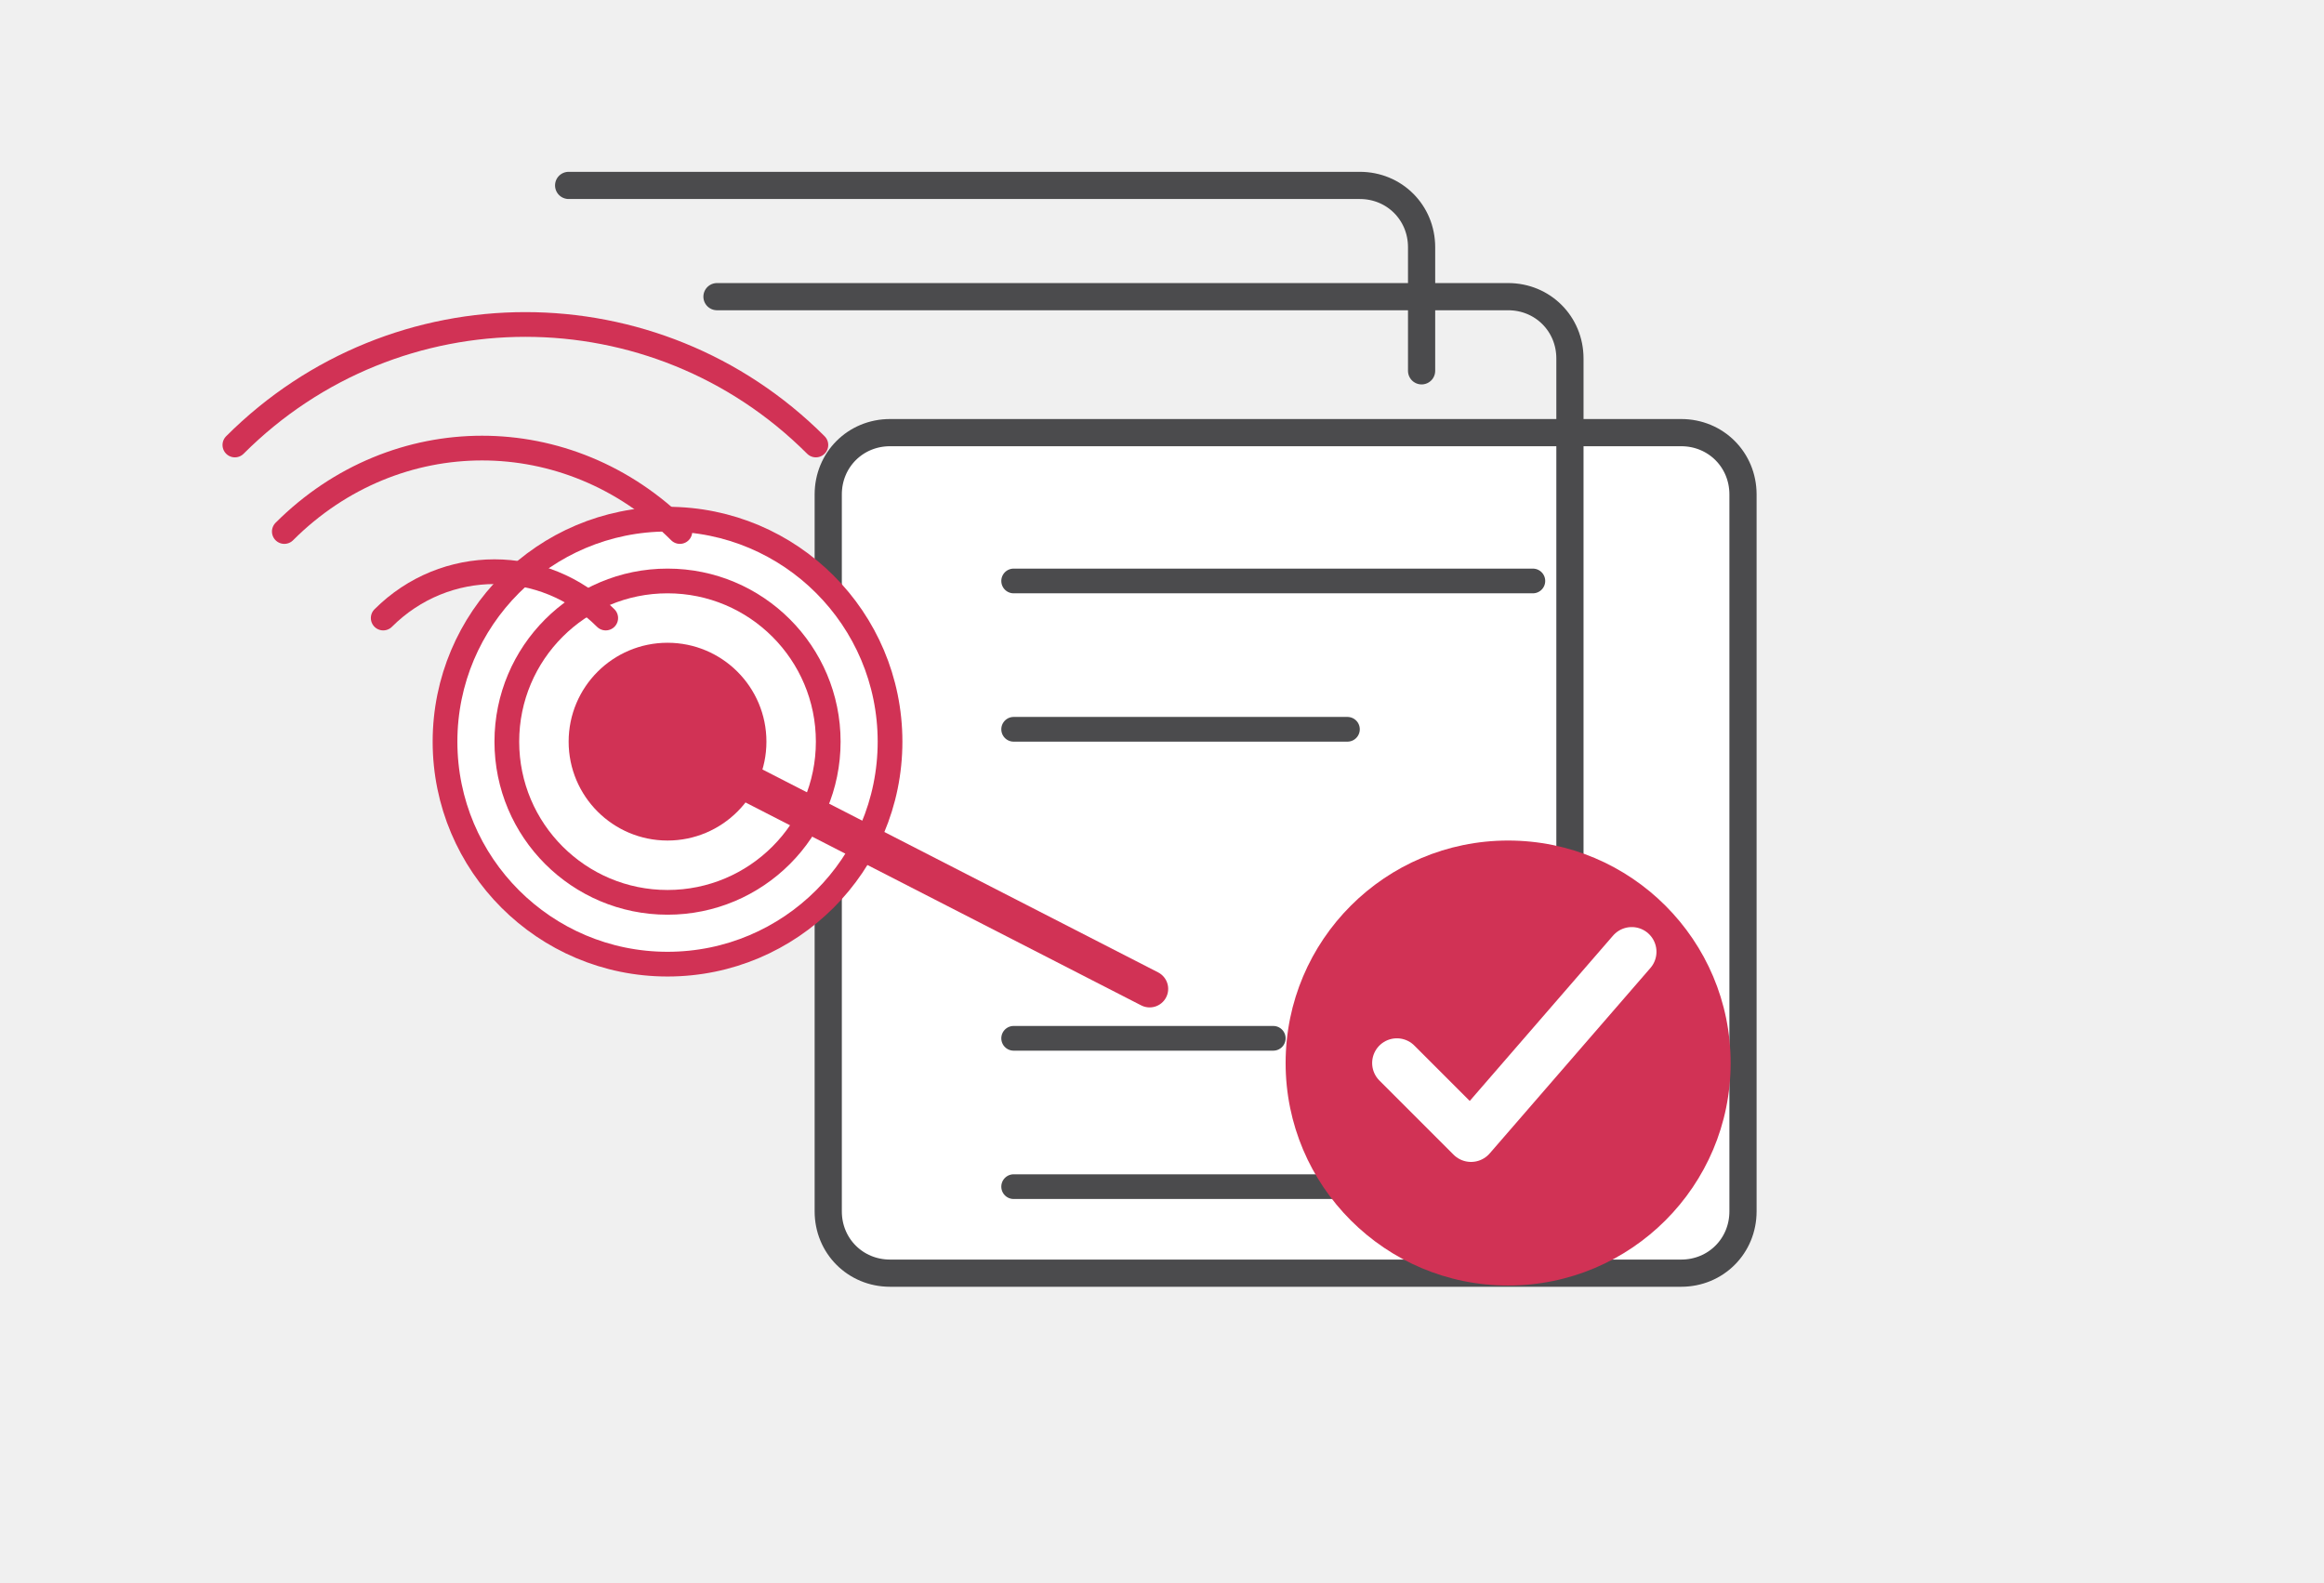
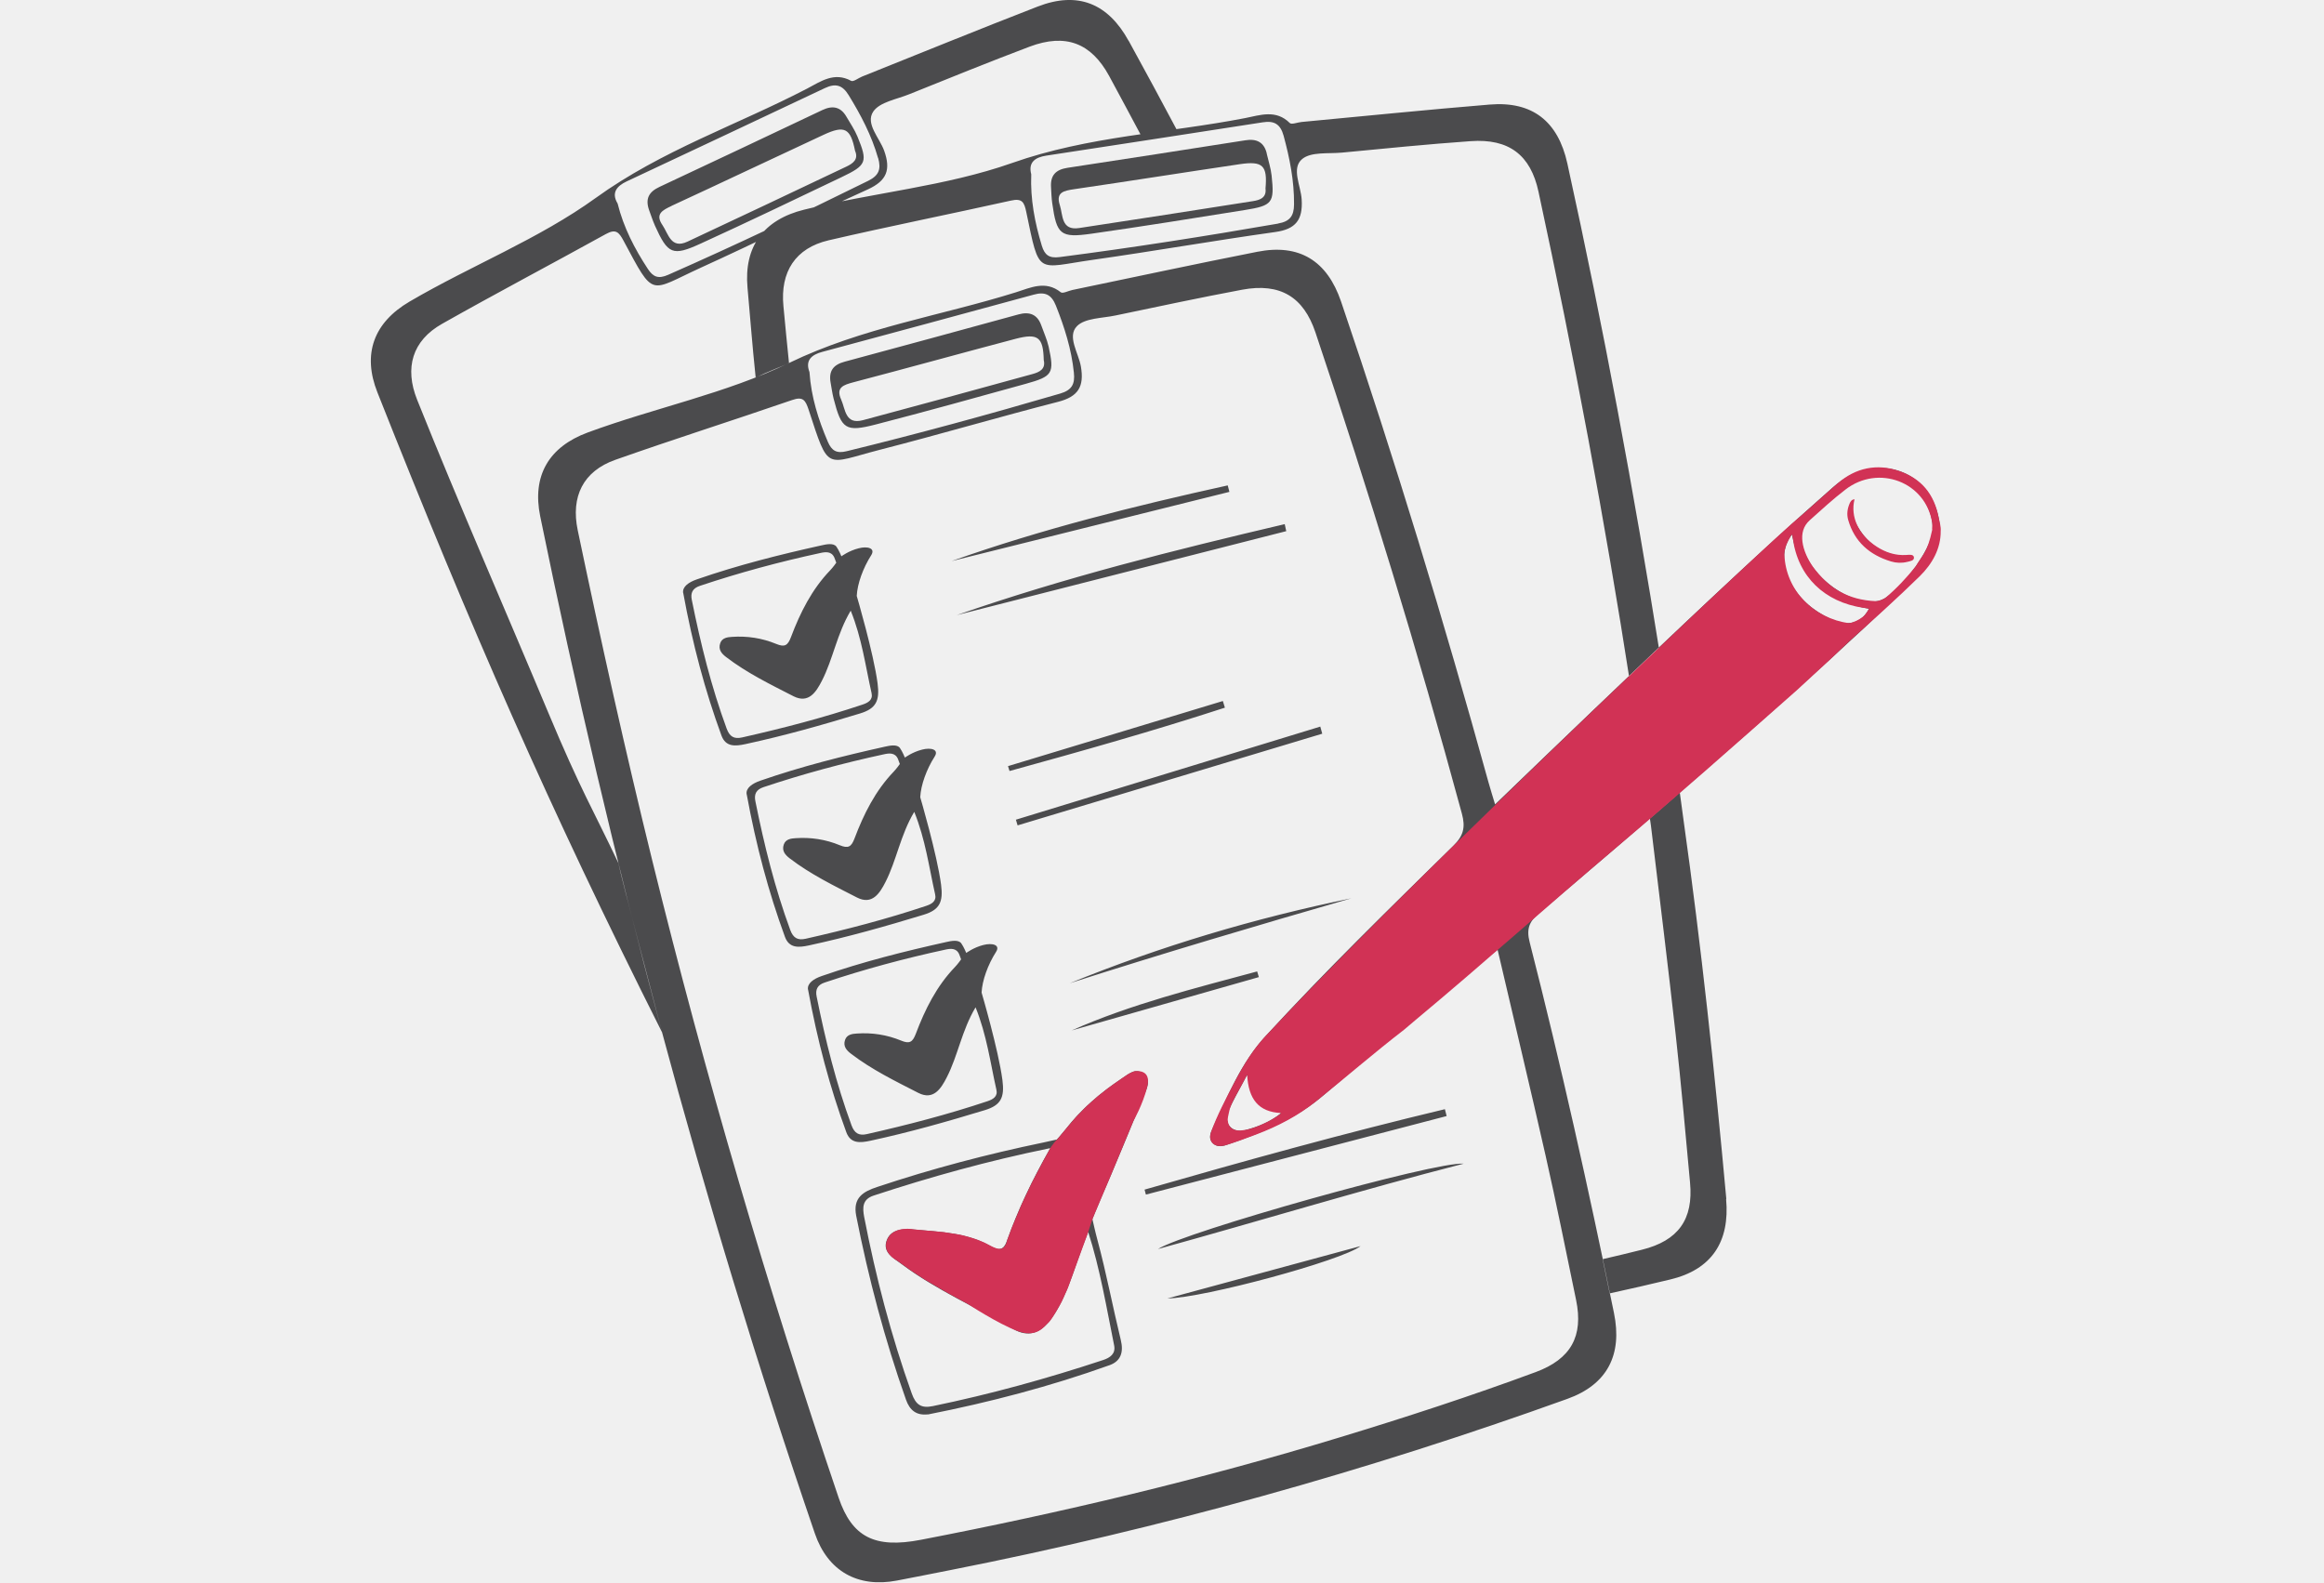
<svg xmlns="http://www.w3.org/2000/svg" width="188" height="128" viewBox="0 0 188 128" fill="none">
-   <g stroke-linecap="round" stroke-linejoin="round">
-     <path d="M72 35h64c2.8 0 5 2.2 5 5v58c0 2.8-2.2 5-5 5H72c-2.8 0-5-2.2-5-5V40c0-2.8 2.2-5 5-5Z" fill="#fff" stroke="#4B4B4D" stroke-width="2.2" />
-     <path d="M82 47h42M82 59h27M82 84h21M82 96h28" stroke="#4B4B4D" stroke-width="2" />
-     <path d="M58 24h64c2.8 0 5 2.2 5 5v58" stroke="#4B4B4D" stroke-width="2.2" />
-     <path d="M46 15h64c2.8 0 5 2.2 5 5v10" stroke="#4B4B4D" stroke-width="2.2" />
-     <circle cx="122" cy="86" r="18" fill="#D13255" />
-     <path d="m113 86 6 6 13-15" stroke="white" stroke-width="4" />
-     <circle cx="54" cy="60" r="18" fill="white" stroke="#D13255" stroke-width="2" />
-     <circle cx="54" cy="60" r="13" fill="white" stroke="#D13255" stroke-width="2" />
-     <circle cx="54" cy="60" r="8" fill="#D13255" />
-     <path d="M23 43c9-9 23-9 32 0M19 36c13-13 34-13 47 0M31 50c5-5 13-5 18 0" stroke="#D13255" stroke-width="2" />
-     <path d="m54 60 39 20" stroke="#D13255" stroke-width="3" />
+   <g clip-path="url(#clip0_6883_10539)">
+     <path d="M102.48 12.434C102.265 11.499 101.648 11.204 100.752 11.348C95.953 12.096 91.162 12.85 86.356 13.576C85.416 13.72 84.964 14.173 85.022 15.136C85.05 15.574 85.058 16.02 85.122 16.451C85.481 18.981 85.775 19.261 88.278 18.909C92.424 18.32 96.57 17.651 100.709 16.99C102.939 16.631 103.104 16.415 102.868 14.209C102.803 13.605 102.609 13.023 102.473 12.434H102.48ZM102.373 15.251C102.466 15.998 101.921 16.185 101.361 16.271C96.677 17.012 91.987 17.737 87.296 18.449C85.832 18.672 85.997 17.407 85.732 16.587C85.395 15.545 86.076 15.43 86.88 15.308C91.355 14.654 95.824 13.943 100.3 13.281C102.15 13.008 102.538 13.389 102.373 15.251Z" fill="#4B4B4D" />
+     <path d="M154.49 45.041C152.338 45.069 150.272 43.92 149.655 41.296C150.667 43.905 152.13 44.94 154.49 45.041Z" fill="#4B4B4D" />
+     <path d="M91.305 3.313C89.627 0.259 87.174 -0.726 83.939 0.532C79.19 2.371 74.478 4.298 69.751 6.188C69.443 6.31 69.034 6.641 68.855 6.54C67.47 5.785 66.373 6.605 65.283 7.172C59.602 10.126 53.534 12.16 48.204 16.005C43.592 19.34 38.112 21.482 33.142 24.392C30.215 26.103 29.304 28.654 30.531 31.745C38.048 50.725 44.396 65.308 53.555 83.512C53.154 81.888 50.234 70.964 50.026 69.828C47.989 65.523 46.978 63.928 44.345 57.632C40.816 49.195 37.144 40.829 33.744 32.341C32.711 29.761 33.35 27.562 35.752 26.203C40.135 23.724 44.589 21.381 48.993 18.945C49.797 18.499 50.055 18.751 50.442 19.477C52.96 24.17 52.465 23.587 56.682 21.661C61.216 19.599 65.67 17.378 70.203 15.322C71.731 14.625 72.082 13.741 71.523 12.189C71.143 11.14 69.988 10.004 70.641 9.027C71.164 8.25 72.549 8.035 73.567 7.618C76.802 6.317 80.037 5.002 83.293 3.773C86.205 2.681 88.264 3.471 89.72 6.137C90.602 7.755 91.463 9.386 92.338 11.017C92.711 10.881 93.127 10.809 93.6 10.809C93.651 10.809 93.701 10.816 93.751 10.823C94.117 10.701 94.519 10.629 94.97 10.629C95.078 10.629 95.171 10.636 95.272 10.644C93.966 8.193 92.654 5.749 91.312 3.313H91.305ZM71.035 12.771C71.293 13.677 71.107 14.194 70.239 14.625C64.888 17.27 59.508 19.829 54.043 22.236C53.268 22.574 52.845 22.423 52.407 21.755C51.339 20.123 50.449 18.42 49.962 16.465C49.438 15.595 49.89 15.056 50.693 14.676C56.037 12.16 61.388 9.659 66.724 7.129C67.585 6.72 68.144 6.871 68.647 7.69C69.636 9.3 70.504 10.945 71.028 12.778L71.035 12.771ZM139.649 96.981C138.717 86.768 137.626 76.57 136.199 66.415C136.199 66.415 134.664 55.045 134.657 55.045C134.521 54.283 134.413 53.758 134.327 53.227C132.19 39.816 129.708 26.477 126.789 13.217C126.035 9.81 123.962 8.171 120.505 8.459C115.434 8.876 110.37 9.393 105.299 9.867C104.969 9.896 104.481 10.098 104.338 9.954C103.226 8.84 101.942 9.314 100.737 9.551C94.454 10.773 88.056 11.003 81.866 13.188C76.501 15.078 70.641 15.581 65.053 16.961C61.761 17.773 60.168 19.958 60.47 23.271C60.735 26.189 60.828 27.634 61.13 30.544C61.933 30.142 63.288 29.625 63.827 29.373C63.59 27.03 63.597 27.102 63.375 24.759C63.109 21.992 64.343 20.066 67.033 19.441C71.932 18.305 76.874 17.32 81.78 16.228C82.676 16.027 82.856 16.343 83.021 17.155C84.111 22.373 83.802 21.669 88.393 21.022C93.321 20.325 98.227 19.462 103.154 18.772C104.819 18.542 105.4 17.788 105.299 16.142C105.235 15.028 104.438 13.605 105.342 12.864C106.059 12.268 107.451 12.448 108.548 12.347C112.02 12.016 115.492 11.664 118.963 11.42C122.069 11.197 123.819 12.541 124.457 15.509C127.319 28.776 129.83 42.108 131.91 55.526C132.089 56.662 133.552 66.788 133.552 66.788C134.255 72.653 134.944 78.201 135.561 83.757C135.998 87.724 136.35 91.698 136.716 95.673C136.995 98.641 135.776 100.373 132.814 101.106C131.465 101.437 130.992 101.559 129.643 101.868C129.643 101.868 130.131 104.197 130.217 104.635C132.154 104.211 133.172 103.974 135.102 103.514C138.466 102.716 139.943 100.459 139.635 97.017L139.649 96.981ZM103.391 18.089C97.517 19.11 91.628 20.037 85.71 20.799C84.871 20.907 84.505 20.634 84.276 19.872C83.709 18.003 83.343 16.113 83.422 14.101C83.164 13.116 83.752 12.728 84.635 12.591C90.473 11.693 96.312 10.809 102.143 9.896C103.083 9.745 103.578 10.047 103.836 10.974C104.331 12.8 104.697 14.625 104.682 16.53C104.675 17.471 104.345 17.917 103.391 18.082V18.089ZM52.974 18.24C54.029 20.569 54.394 20.756 56.697 19.699C60.505 17.96 64.293 16.142 68.08 14.331C70.117 13.36 70.21 13.102 69.364 11.046C69.134 10.486 68.783 9.982 68.482 9.458C68.008 8.624 67.341 8.516 66.523 8.904C62.134 10.982 57.744 13.066 53.347 15.121C52.486 15.524 52.185 16.084 52.508 16.997C52.659 17.407 52.795 17.831 52.974 18.233V18.24ZM54.33 16.652C58.44 14.755 62.528 12.807 66.631 10.902C68.331 10.112 68.804 10.371 69.17 12.203C69.471 12.886 68.998 13.224 68.489 13.468C64.2 15.509 59.91 17.536 55.614 19.548C54.272 20.174 54.072 18.916 53.591 18.212C52.974 17.313 53.591 17.004 54.33 16.659V16.652ZM120.943 65.078C123.69 62.433 126.315 59.903 128.948 57.388C135.324 51.3 141.693 45.213 148.307 39.392C151.62 36.474 156.132 37.911 156.864 42.065C157.201 43.991 156.333 45.493 154.992 46.801C149.124 52.537 142.949 57.941 136.773 63.339C132.72 66.875 128.646 70.382 124.536 73.846C123.719 74.536 123.46 75.125 123.74 76.218C126.279 86.15 128.503 96.162 130.561 106.216C131.257 109.601 130.031 112.009 126.781 113.173C110.514 119.03 93.909 123.659 76.945 127.008C75.482 127.295 74.019 127.59 72.549 127.87C69.371 128.474 66.954 127.094 65.914 124.047C56.69 97.11 49.409 69.656 43.7 41.77C43.033 38.508 44.374 36.157 47.552 34.986C52.946 32.995 58.719 31.838 63.841 29.359C69.751 26.498 76.085 25.557 82.189 23.645C83.358 23.278 84.584 22.66 85.811 23.645C85.976 23.774 86.435 23.523 86.758 23.458C91.743 22.423 96.721 21.352 101.713 20.368C105.113 19.699 107.358 21.093 108.484 24.392C112.859 37.243 116.804 50.23 120.419 63.317C120.563 63.834 120.728 64.352 120.95 65.092L120.943 65.078ZM121.151 76.836C120.591 77.26 120.276 77.483 119.989 77.727C115.7 81.328 111.382 84.892 107.142 88.543C104.862 90.513 102.172 91.612 99.389 92.568C98.973 92.712 98.521 92.863 98.134 92.51C97.732 92.137 97.904 91.691 98.091 91.281C99.31 88.673 100.379 85.999 102.373 83.829C107.243 78.51 112.414 73.487 117.557 68.434C118.389 67.615 118.561 66.939 118.26 65.825C114.71 52.723 110.729 39.758 106.411 26.886C105.443 24.012 103.556 22.869 100.493 23.436C97.072 24.076 93.658 24.809 90.244 25.521C89.168 25.751 87.769 25.722 87.116 26.39C86.306 27.231 87.253 28.554 87.439 29.653C87.719 31.277 87.224 32.09 85.596 32.507C80.776 33.743 75.999 35.151 71.178 36.387C66.688 37.544 67.076 38.206 65.412 33.139C65.153 32.355 64.945 32.061 64.078 32.363C59.322 34.001 54.523 35.525 49.775 37.2C47.172 38.12 46.167 40.175 46.734 42.892C48.606 51.839 50.586 60.766 52.773 69.649C57.056 87.034 62.091 104.197 67.836 121.151C68.919 124.349 70.748 125.29 74.485 124.572C85.897 122.372 97.194 119.684 108.326 116.299C113.67 114.675 118.985 112.943 124.228 111.003C127.09 109.946 128.101 108.092 127.499 105.174C126.688 101.264 125.906 97.355 125.024 93.459C123.79 88.004 122.485 82.571 121.144 76.814L121.151 76.836ZM156.347 42.798C156.333 40.053 153.629 37.803 151.047 38.515C148.873 39.111 147.475 40.85 146.011 42.41C145.545 42.913 145.674 43.654 145.861 44.322C146.542 46.758 149.727 49.022 151.929 48.62C153.363 48.361 156.362 44.415 156.354 42.791L156.347 42.798ZM65.483 30.106C65.62 32.118 66.201 33.951 66.968 35.741C67.284 36.474 67.678 36.704 68.496 36.502C74.291 35.087 80.044 33.513 85.768 31.838C86.693 31.565 86.973 31.091 86.872 30.149C86.679 28.252 86.112 26.477 85.416 24.723C85.058 23.825 84.534 23.58 83.616 23.839C77.921 25.398 72.211 26.929 66.516 28.467C65.656 28.697 65.118 29.15 65.483 30.099V30.106ZM144.964 43.244C143.58 44.976 144.527 47.8 146.93 49.417C148.974 50.79 150.38 50.747 151.197 49.252C147.805 48.663 145.617 46.78 144.964 43.251V43.244ZM103.628 90.06C102.351 89.463 101.333 88.694 100.881 86.962C100.242 88.191 99.733 89.025 99.36 89.923C98.958 90.872 99.683 91.706 100.701 91.433C101.691 91.174 102.667 90.822 103.635 90.053L103.628 90.06ZM75.059 114.424C74.126 114.524 73.596 114.093 73.294 113.245C71.573 108.387 70.26 103.42 69.263 98.361C68.977 96.895 69.823 96.399 70.985 96.018C75.396 94.544 79.886 93.366 84.427 92.424C84.807 92.345 85.495 92.187 85.495 92.187C85.495 92.187 85.947 91.684 86.184 91.382C87.446 89.743 89.003 88.414 90.717 87.271C91.255 86.919 91.857 86.344 92.51 86.869C93.156 87.386 92.761 88.098 92.51 88.701C91.348 91.511 90.201 94.336 88.988 97.124C88.759 97.642 88.371 98.627 88.371 98.627C88.371 98.627 88.615 99.726 88.78 100.323C89.498 102.989 90.014 105.72 90.667 108.408C90.903 109.378 90.681 110.111 89.763 110.442C84.972 112.16 80.058 113.446 75.066 114.431L75.059 114.424ZM84.965 92.884C79.872 93.926 75.245 95.22 70.676 96.722C69.751 97.024 69.766 97.7 69.909 98.461C70.849 103.313 72.09 108.07 73.754 112.727C74.084 113.655 74.528 113.949 75.461 113.755C80.123 112.792 84.706 111.527 89.225 110.032C89.799 109.845 90.265 109.522 90.129 108.846C89.534 105.907 88.988 102.623 88.027 99.662C87.676 100.553 87.403 101.329 87.188 101.94C86.593 103.607 86.069 105.303 84.993 106.755C84.183 107.855 83.164 108.221 81.966 107.517C78.961 105.749 75.74 104.369 72.929 102.263C72.283 101.775 71.351 101.315 71.738 100.323C72.09 99.41 73.122 99.396 73.911 99.468C76.049 99.662 78.244 99.712 80.18 100.84C80.811 101.207 81.199 101.113 81.443 100.416C82.332 97.908 83.465 95.515 84.957 92.891L84.965 92.884ZM55.262 47.966C55.191 47.462 55.714 47.096 56.388 46.866C59.681 45.723 63.052 44.875 66.452 44.121C66.832 44.034 67.434 43.905 67.664 44.228C67.872 44.523 68.066 45.005 68.066 45.005C68.066 45.005 68.661 44.559 69.457 44.358C70.174 44.171 70.841 44.343 70.476 44.918C69.816 45.953 69.357 47.218 69.306 48.21C69.306 48.21 70.669 52.838 70.992 55.282C71.178 56.698 70.87 57.323 69.579 57.718C66.516 58.653 63.439 59.522 60.305 60.198C59.473 60.377 58.705 60.442 58.361 59.501C57.027 55.857 56.03 52.12 55.27 47.973L55.262 47.966ZM68.819 49.403C67.7 51.279 67.398 53.298 66.488 55.074C66.021 55.986 65.412 56.949 64.185 56.324C62.32 55.368 60.427 54.448 58.748 53.162C58.368 52.874 58.088 52.544 58.261 52.041C58.411 51.588 58.87 51.545 59.222 51.523C60.448 51.437 61.653 51.624 62.786 52.091C63.475 52.378 63.726 52.227 63.984 51.545C64.73 49.568 65.67 47.685 67.155 46.14C67.391 45.896 67.65 45.522 67.65 45.522C67.628 45.457 67.528 45.191 67.499 45.12C67.269 44.581 66.775 44.645 66.359 44.739C63.066 45.45 59.81 46.327 56.611 47.398C56.03 47.592 55.843 47.966 55.965 48.541C56.675 52.069 57.536 55.555 58.784 58.947C59.028 59.608 59.394 59.803 60.032 59.659C63.317 58.919 66.581 58.071 69.78 57C70.232 56.849 70.633 56.619 70.504 56.065C70.009 53.873 69.722 51.631 68.819 49.403ZM60.398 64.251C60.326 63.748 60.85 63.382 61.524 63.152C64.816 62.009 68.188 61.161 71.587 60.406C71.968 60.32 72.57 60.191 72.8 60.514C73.008 60.809 73.201 61.29 73.201 61.29C73.201 61.29 73.797 60.845 74.593 60.644C75.31 60.457 75.977 60.629 75.611 61.204C74.951 62.239 74.492 63.504 74.442 64.496C74.442 64.496 75.805 69.124 76.128 71.568C76.314 72.984 76.006 73.609 74.715 74.004C71.652 74.938 68.575 75.808 65.44 76.484C64.608 76.663 63.841 76.728 63.496 75.786C62.162 72.143 61.165 68.405 60.405 64.258L60.398 64.251ZM73.954 65.689C72.835 67.564 72.534 69.584 71.63 71.359C71.164 72.272 70.555 73.235 69.328 72.61C67.463 71.654 65.57 70.734 63.891 69.448C63.511 69.16 63.231 68.829 63.403 68.326C63.554 67.874 64.013 67.83 64.364 67.809C65.591 67.723 66.796 67.909 67.929 68.377C68.618 68.664 68.869 68.513 69.127 67.83C69.873 65.854 70.813 63.971 72.297 62.426C72.534 62.181 72.792 61.808 72.792 61.808C72.771 61.743 72.67 61.477 72.642 61.405C72.412 60.866 71.917 60.931 71.501 61.024C68.209 61.736 64.953 62.613 61.754 63.684C61.173 63.878 60.986 64.251 61.108 64.826C61.818 68.355 62.679 71.841 63.927 75.233C64.171 75.894 64.537 76.088 65.175 75.945C68.46 75.204 71.724 74.356 74.923 73.285C75.375 73.134 75.776 72.904 75.647 72.351C75.152 70.159 74.865 67.917 73.962 65.689H73.954ZM65.362 80.055C65.29 79.552 65.813 79.186 66.488 78.956C69.78 77.813 73.151 76.965 76.551 76.21C76.931 76.124 77.534 75.995 77.763 76.318C77.971 76.613 78.165 77.094 78.165 77.094C78.165 77.094 78.76 76.649 79.556 76.448C80.273 76.268 80.941 76.433 80.575 77.008C79.915 78.043 79.456 79.308 79.406 80.3C79.406 80.3 80.768 84.928 81.091 87.372C81.278 88.788 80.969 89.413 79.678 89.808C76.615 90.743 73.538 91.612 70.404 92.288C69.572 92.467 68.804 92.532 68.46 91.591C67.126 87.947 66.129 84.21 65.369 80.063L65.362 80.055ZM78.918 81.493C77.799 83.369 77.498 85.388 76.587 87.163C76.121 88.076 75.511 89.039 74.284 88.414C72.419 87.458 70.526 86.538 68.847 85.252C68.467 84.964 68.188 84.634 68.36 84.13C68.51 83.678 68.969 83.635 69.321 83.613C70.547 83.527 71.752 83.714 72.886 84.181C73.574 84.468 73.825 84.317 74.084 83.635C74.829 81.658 75.769 79.775 77.254 78.23C77.49 77.986 77.749 77.612 77.749 77.612C77.727 77.547 77.627 77.281 77.598 77.209C77.369 76.67 76.874 76.735 76.458 76.829C73.165 77.54 69.909 78.417 66.71 79.488C66.129 79.682 65.942 80.055 66.064 80.63C66.775 84.159 67.635 87.645 68.883 91.037C69.127 91.698 69.493 91.892 70.131 91.749C73.416 91.008 76.68 90.16 79.879 89.09C80.331 88.939 80.733 88.709 80.603 88.155C80.109 85.963 79.822 83.721 78.918 81.493ZM103.929 42.403C94.992 44.502 86.091 46.73 77.397 49.762C86.284 47.498 95.164 45.235 104.051 42.971C104.008 42.784 103.972 42.597 103.929 42.41V42.403ZM116.876 89.736C108.72 91.684 100.644 93.926 92.589 96.24C92.625 96.377 92.661 96.507 92.697 96.643C100.809 94.53 108.914 92.41 117.026 90.29C116.976 90.103 116.933 89.916 116.883 89.729L116.876 89.736ZM106.805 58.782C98.593 61.297 90.387 63.806 82.181 66.314C82.225 66.465 82.275 66.623 82.318 66.774C90.538 64.302 98.75 61.829 106.963 59.357L106.805 58.782ZM93.672 101.049C101.928 98.77 110.112 96.269 118.404 94.142C116.144 93.933 95.802 99.669 93.672 101.049ZM99.453 39.794C99.41 39.622 99.36 39.442 99.317 39.269C91.75 40.937 84.24 42.813 76.974 45.393L99.446 39.794H99.453ZM109.316 72.674C101.519 74.277 93.916 76.534 86.535 79.545C94.081 77.123 101.691 74.874 109.316 72.674ZM98.923 56.712C93.127 58.466 87.339 60.227 81.543 61.98C81.586 62.117 81.622 62.246 81.665 62.376C87.504 60.766 93.328 59.127 99.088 57.251C99.037 57.072 98.98 56.892 98.923 56.712ZM101.835 79.049C101.792 78.898 101.741 78.74 101.698 78.589C96.613 79.962 91.492 81.234 86.693 83.362C91.743 81.924 96.785 80.487 101.835 79.049ZM110.062 100.811C104.575 102.299 99.511 103.672 94.44 105.045C97.395 105.001 108.57 101.976 110.062 100.811ZM67.191 30.954C67.025 29.998 67.42 29.502 68.338 29.258C73.029 28 77.713 26.714 82.397 25.434C83.272 25.197 83.91 25.42 84.233 26.319C84.434 26.893 84.692 27.447 84.828 28.036C85.302 30.207 85.165 30.444 82.992 31.047C78.954 32.169 74.908 33.29 70.849 34.339C68.395 34.972 68.073 34.727 67.434 32.248C67.327 31.824 67.269 31.378 67.191 30.947V30.954ZM84.434 29.136C84.391 27.267 83.968 26.937 82.153 27.411C77.777 28.568 73.416 29.775 69.041 30.925C68.259 31.134 67.592 31.328 68.044 32.32C68.395 33.103 68.367 34.375 69.801 33.994C74.385 32.765 78.961 31.522 83.537 30.257C84.082 30.106 84.606 29.862 84.434 29.129V29.136Z" fill="#4B4B4D" />
+     <path d="M81.428 100.452L81.866 99.281L82.655 97.405L83.48 95.666L84.419 93.876L85.029 92.777L85.302 92.41L85.617 92.065L86.27 91.275L87.052 90.355L87.92 89.471L88.787 88.702L89.641 88.026L90.387 87.494L90.846 87.178L91.298 86.876C91.298 86.876 91.7 86.653 91.843 86.653C91.994 86.653 93.156 86.517 92.804 87.933C92.453 89.348 91.685 90.7 91.685 90.7L89.849 95.12L88.371 98.627L87.991 99.791L87.181 102.005L86.385 104.204L85.882 105.318C85.882 105.318 85.079 106.82 84.785 107.028C84.498 107.244 83.939 108.272 82.339 107.69C80.74 107.107 78.265 105.476 78.265 105.476L76.78 104.671L74.786 103.507L73.703 102.795L72.549 101.969C72.549 101.969 71.265 101.344 71.795 100.23C72.326 99.115 73.962 99.46 73.962 99.46L76.364 99.683L77.641 99.885C77.641 99.885 79.04 100.172 79.979 100.704C80.919 101.236 81.242 101.106 81.457 100.431L81.428 100.452ZM103.635 82.485C116.065 69.347 143.673 43.316 145.567 41.835C145.882 41.591 147.833 39.801 148.672 39.097C150.1 37.847 151.836 37.48 153.643 38.105C155.443 38.731 156.462 39.967 156.828 41.864C156.885 42.159 157.029 42.619 156.993 42.964C157.007 44.372 156.319 45.608 155.307 46.608C153.471 48.411 151.549 50.129 149.634 51.847L148.099 53.306L146.255 55.009L145.351 55.843C140.381 60.234 135.769 64.323 130.705 68.607C125.132 73.322 120.125 77.842 114.516 82.514L113.949 82.995L113.584 83.304C111.152 85.18 108.835 87.192 106.447 89.111C105.012 90.261 103.362 91.124 101.648 91.77C100.874 92.058 99.948 92.41 99.159 92.647C98.291 92.906 97.674 92.417 97.976 91.562C98.442 90.254 99.174 88.874 99.819 87.638C100.615 86.121 101.462 84.706 102.695 83.484M156.304 42.87C156.283 42.727 156.333 42.489 156.304 42.303C155.795 38.989 151.965 37.545 149.296 39.6C148.285 40.376 147.345 41.239 146.399 42.087C145.868 42.561 145.724 43.187 145.811 43.84C145.904 44.545 146.234 45.235 146.643 45.831C147.941 47.606 149.504 48.534 151.735 48.634C151.972 48.641 152.287 48.498 152.488 48.397C153.414 47.621 154.303 46.665 154.984 45.803C155.501 44.89 155.903 44.761 156.304 42.87ZM144.347 44.861C144.462 47.8 146.743 50.014 149.562 50.417C149.949 50.366 150.401 50.129 150.695 49.906C150.918 49.763 151.197 49.238 151.197 49.238C151.197 49.238 150.946 49.202 150.695 49.166C147.625 48.706 145.438 46.679 145.029 43.539C145.022 43.474 144.964 43.23 144.964 43.23C144.964 43.23 144.928 43.258 144.878 43.345C144.598 43.819 144.362 44.279 144.34 44.861H144.347ZM100.881 86.948C100.171 88.371 99.532 89.255 99.417 89.995C99.389 90.161 99.274 90.527 99.331 90.707C99.389 91.332 99.955 91.54 100.565 91.433C101.017 91.397 101.734 91.167 102.602 90.721C102.731 90.656 103.549 90.211 103.635 90.046C101.792 89.959 100.995 88.91 100.888 86.948H100.881ZM149.619 40.75C149.433 41.181 149.383 41.634 149.512 42.072C150.021 43.833 151.24 44.897 152.976 45.422C153.399 45.551 153.844 45.565 154.282 45.458C154.504 45.4 154.87 45.364 154.827 45.084C154.791 44.825 154.439 44.883 154.217 44.897C153.328 44.955 152.539 44.696 151.8 44.214C150.358 43.273 149.669 41.821 150.021 40.391C149.77 40.419 149.698 40.578 149.619 40.743V40.75Z" fill="#D13255" />
  </g>
+   <defs>
+     <clipPath id="clip0_6883_10539">
+       <rect width="188" height="128" fill="white" />
+     </clipPath>
+   </defs>
</svg>
